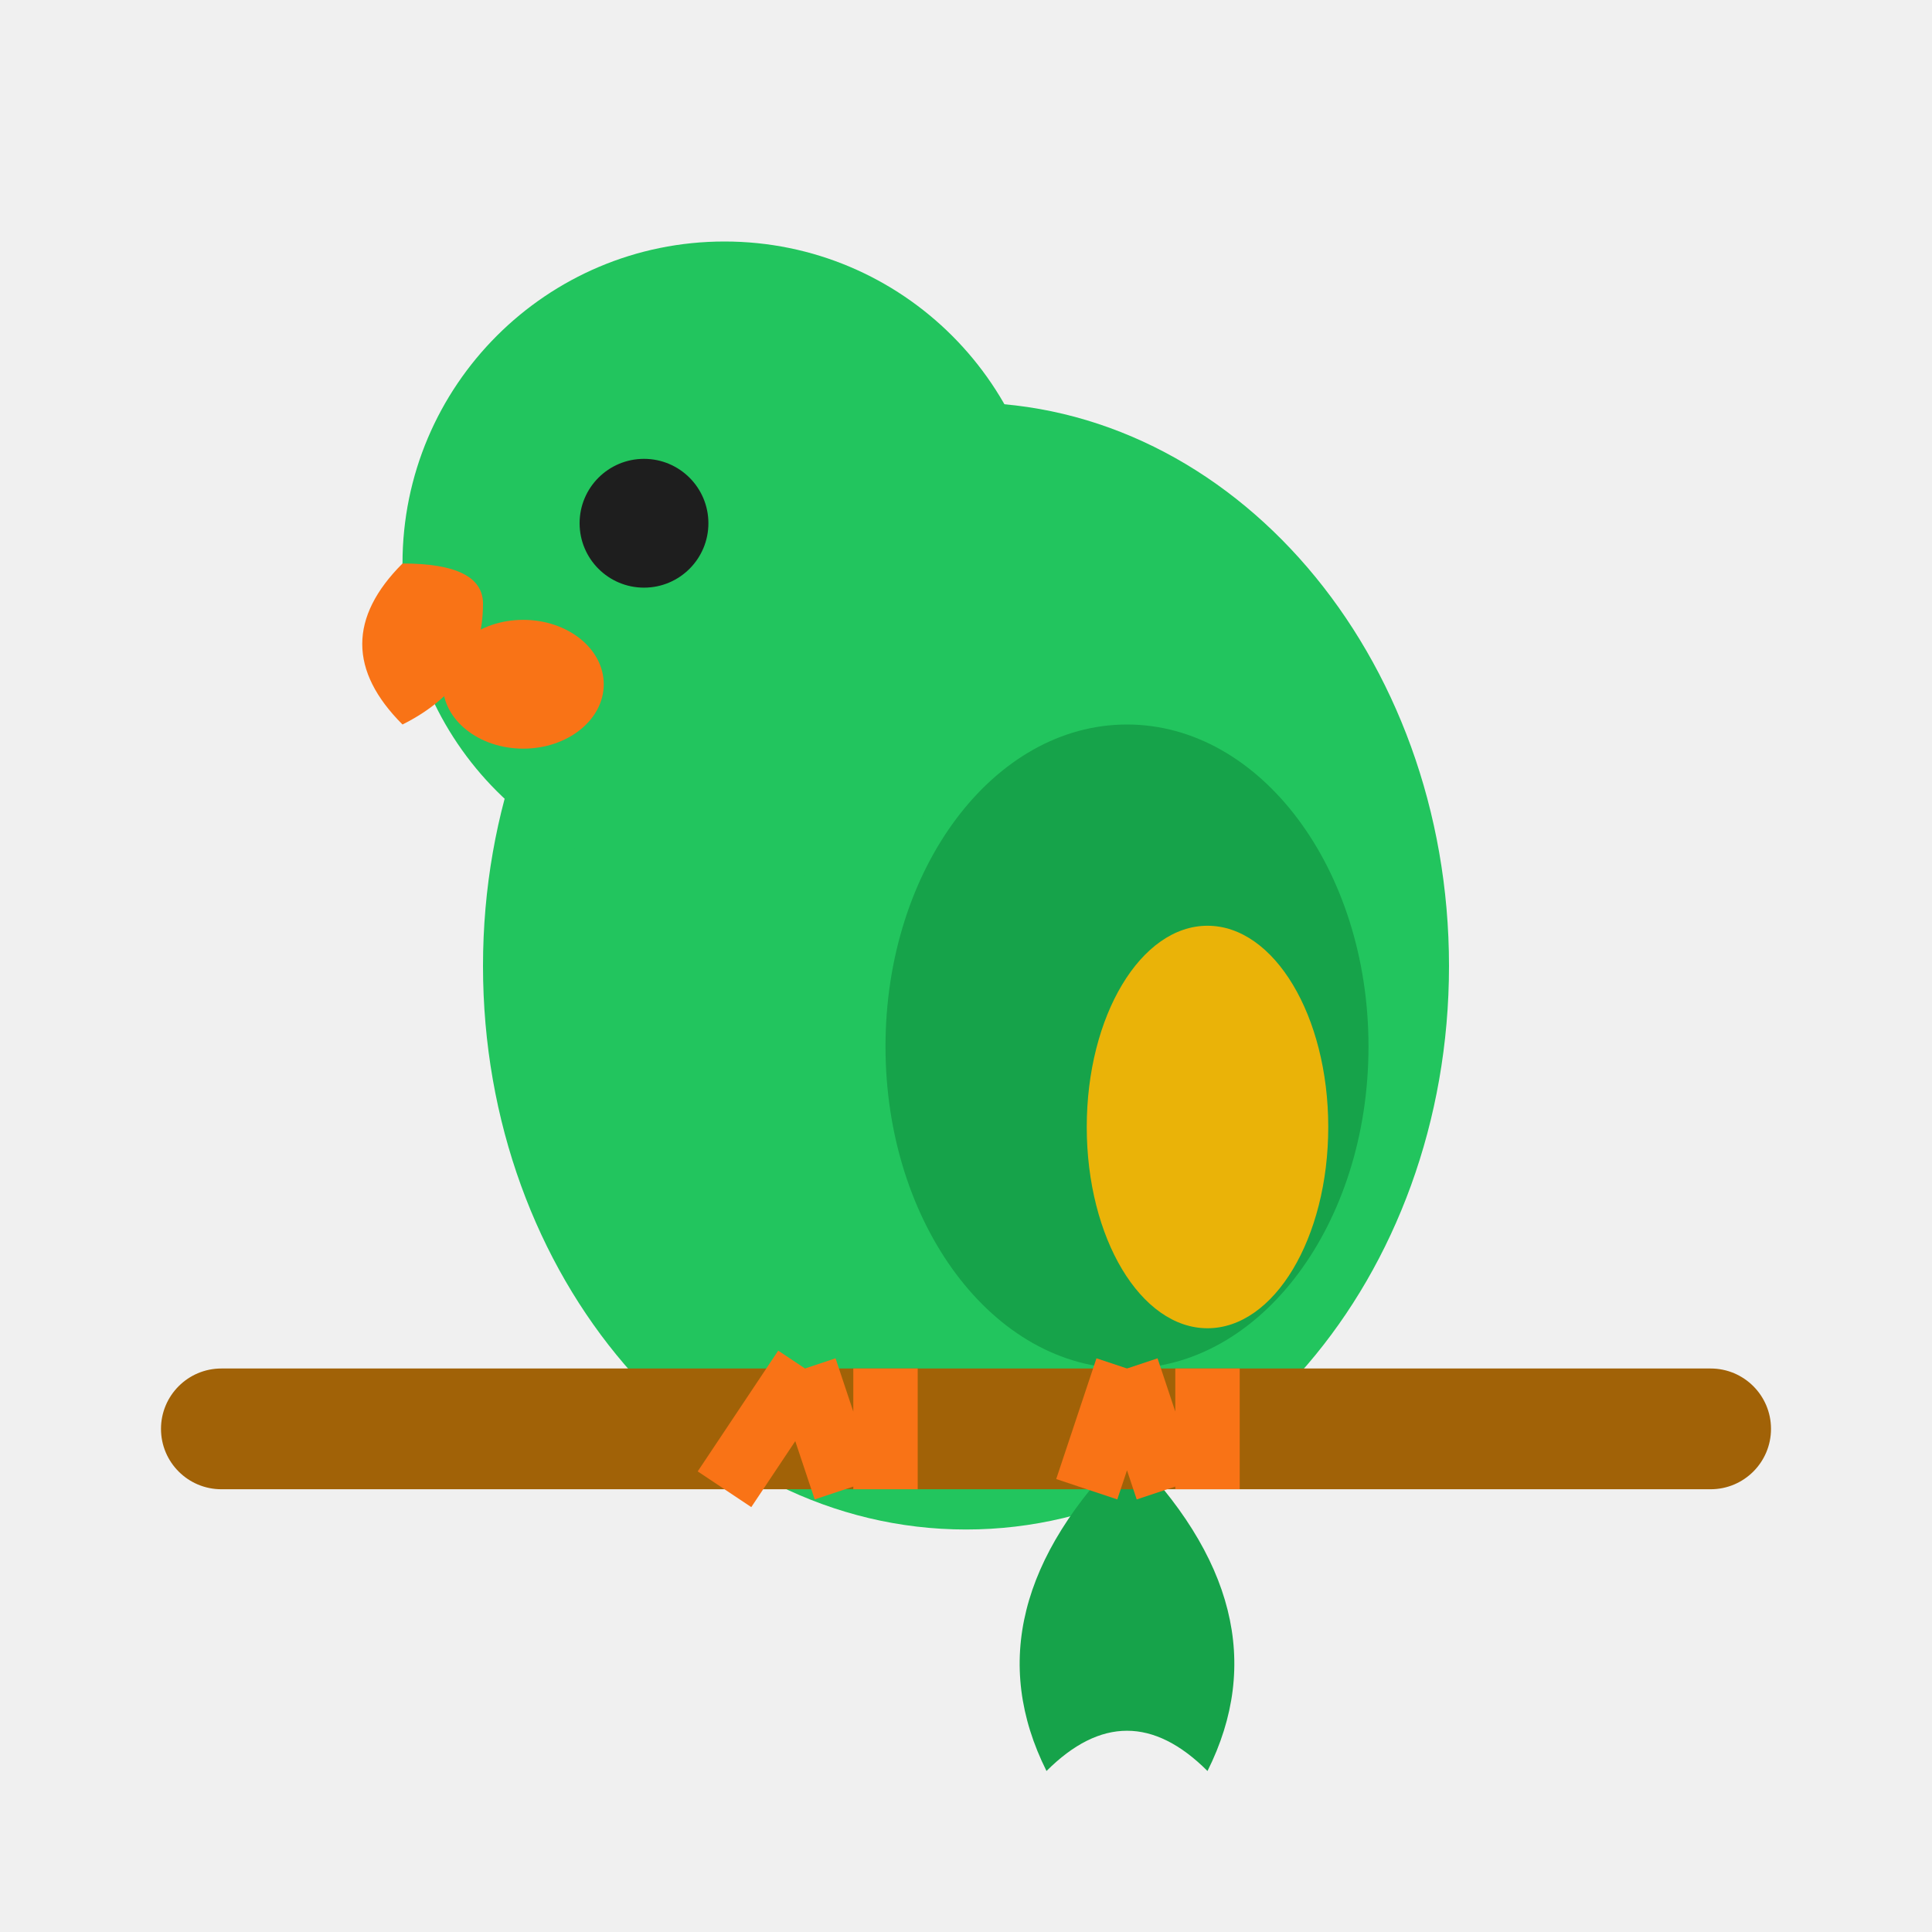
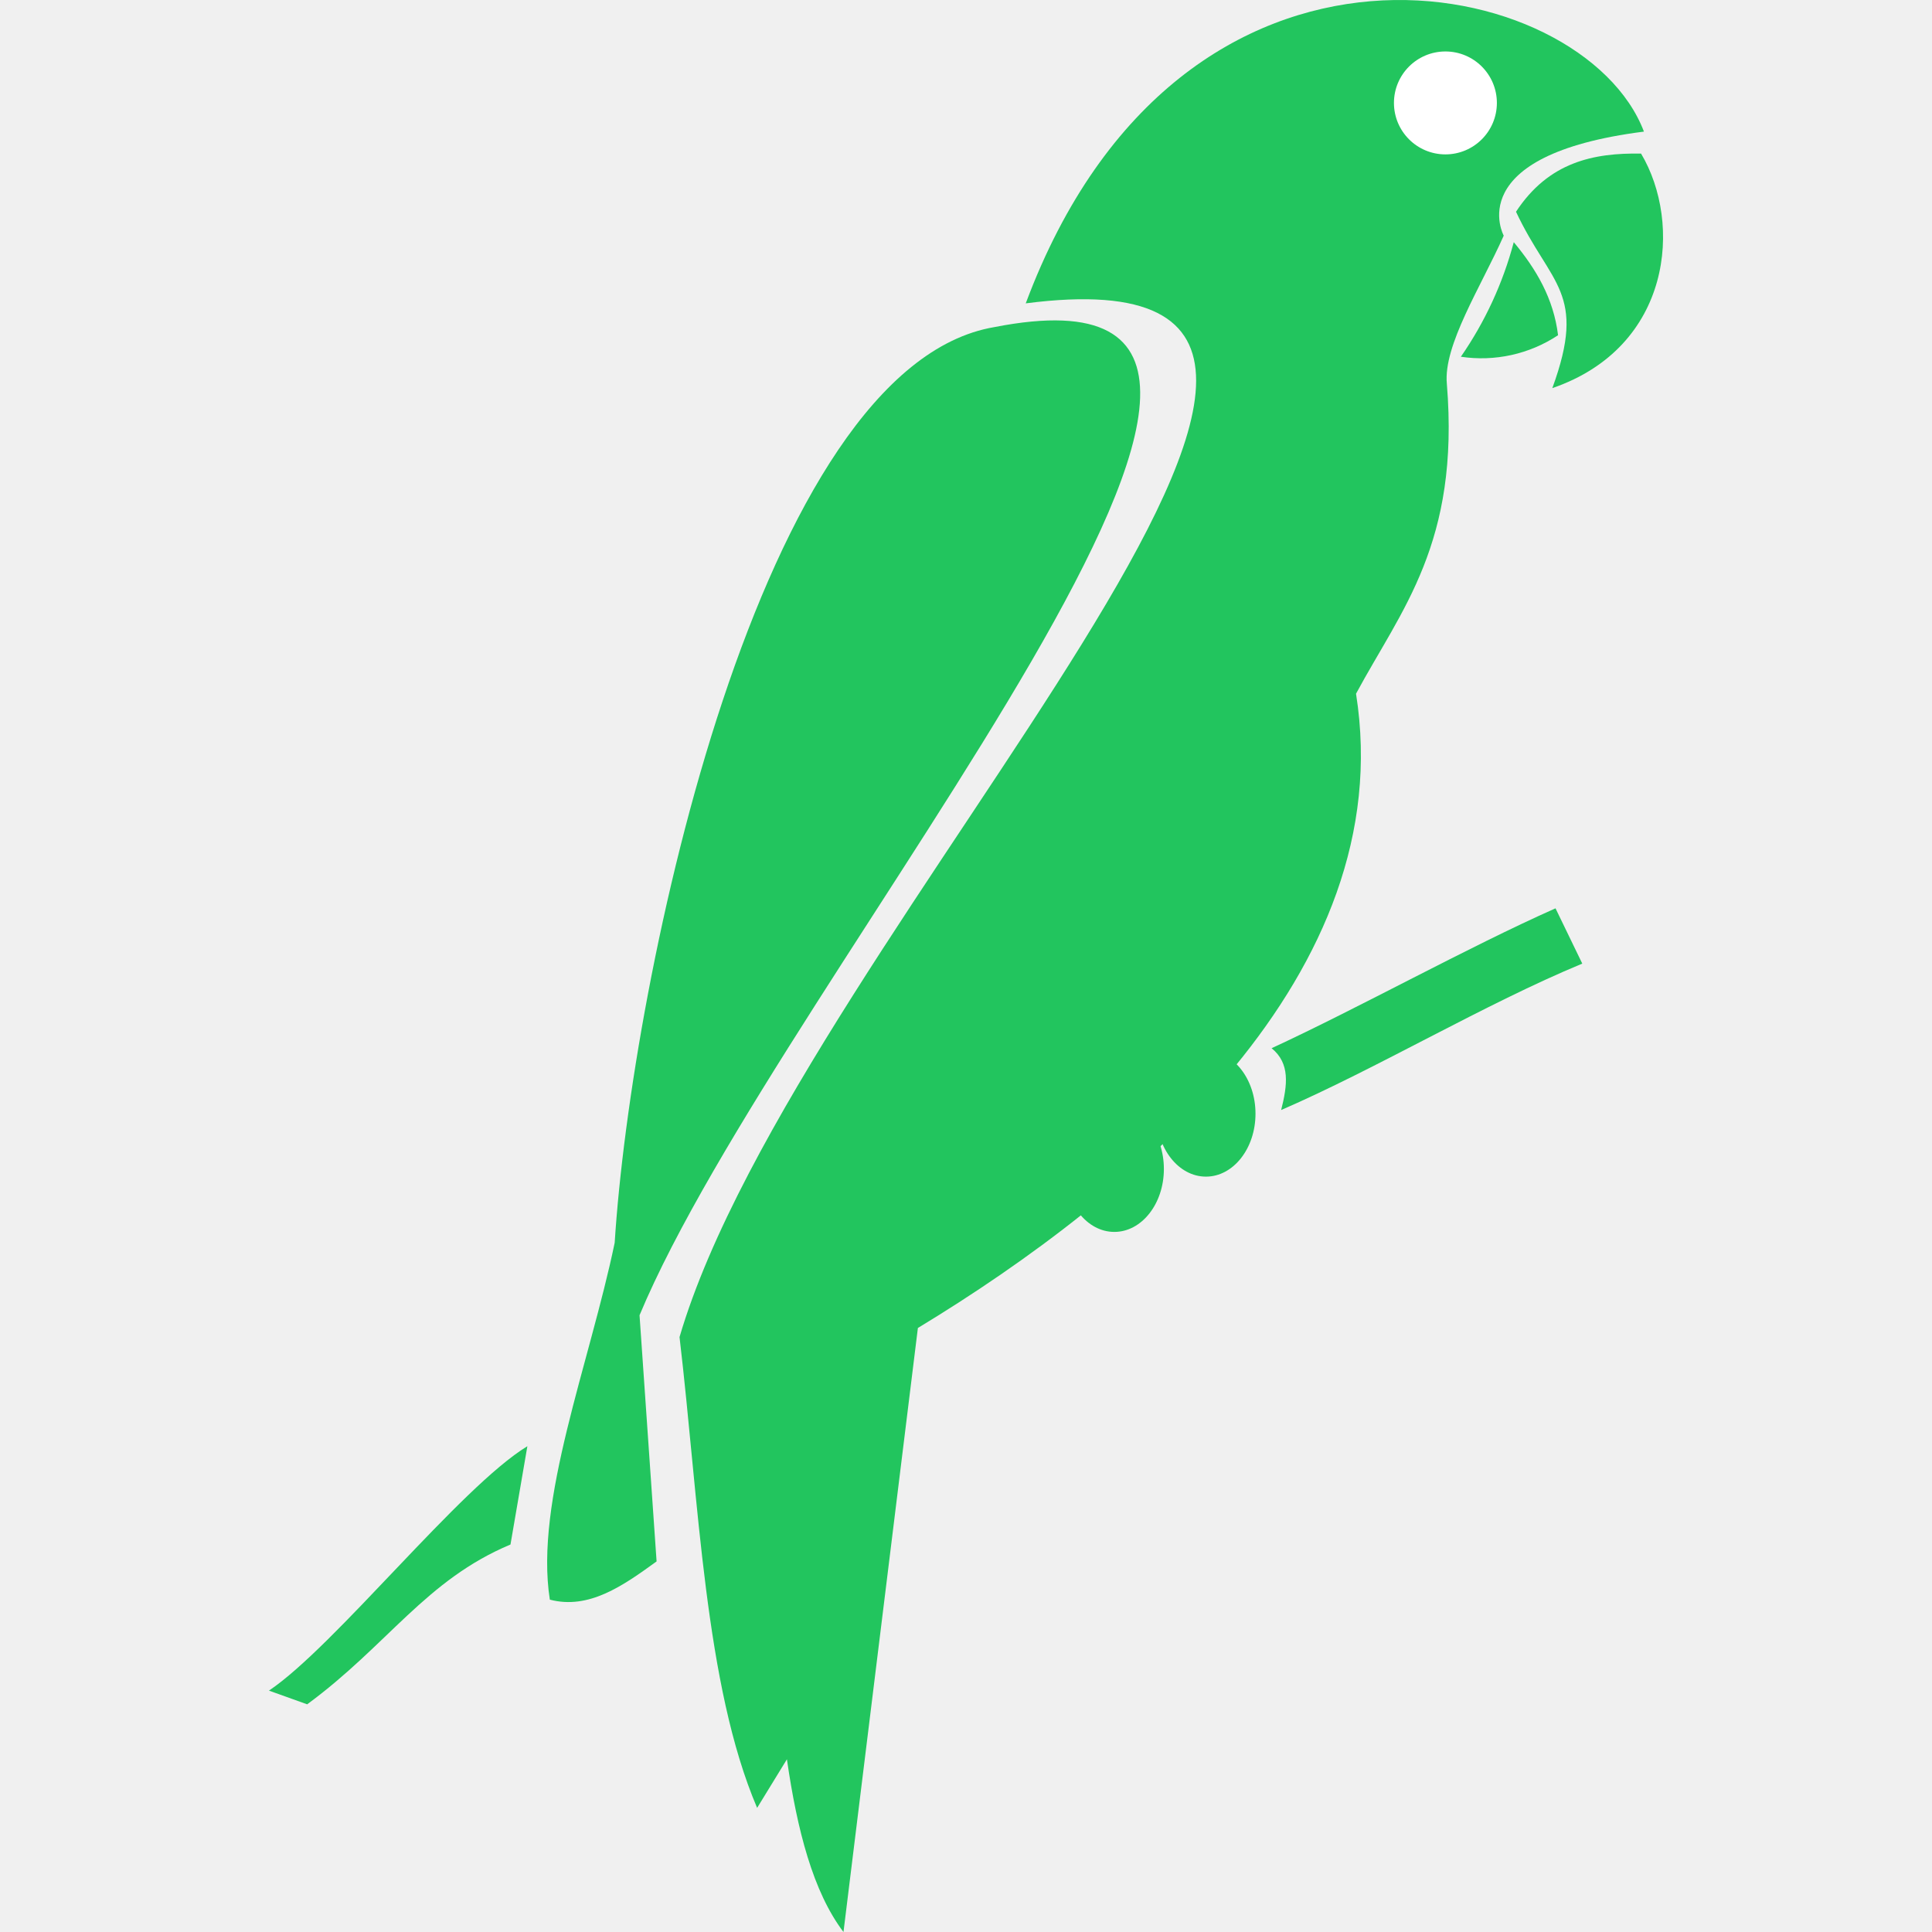
- <svg xmlns="http://www.w3.org/2000/svg" viewBox="0 0 24 24" width="24" height="24">
-   <ellipse cx="12" cy="12" rx="6" ry="7" fill="#22c55e" />
-   <ellipse cx="14" cy="13" rx="3" ry="4" fill="#16a34a" />
-   <ellipse cx="15" cy="14" rx="1.5" ry="2.5" fill="#eab308" />
-   <circle cx="9" cy="7" r="4" fill="#22c55e" />
-   <path d="M5 7 Q4 8 5 9 Q6 8.5 6 7.5 Q6 7 5 7" fill="#f97316" />
-   <circle cx="8" cy="6.5" r="0.8" fill="#1e1e1e" />
-   <ellipse cx="6.5" cy="8.5" rx="1" ry="0.8" fill="#f97316" />
-   <path d="M14 18 Q16 20 15 22 Q14 21 13 22 Q12 20 14 18" fill="#16a34a" />
-   <rect x="2" y="17" width="20" height="1.5" rx="0.75" fill="#a16207" />
-   <path d="M10 17 L9 18.5 M10 17 L10.5 18.5 M11 17 L11 18.5" stroke="#f97316" stroke-width="0.8" fill="none" />
-   <path d="M14 17 L13.5 18.5 M14 17 L14.5 18.5 M15 17 L15 18.5" stroke="#f97316" stroke-width="0.8" fill="none" />
+ <svg xmlns="http://www.w3.org/2000/svg" viewBox="0 0 87.5 121.26" width="24" height="24" fill="#22c55e">
+   <g transform="translate(-53.85 -72.62)">
+     <path d="M140.15 80.88c-3.78-9.98-29.01-15.44-38.8 10.78 30.9-4-14.24 39.34-21.73 64.88 1.22 10.36 1.58 21.85 4.87 29.55l1.87-3.05c.64 4.43 1.64 8.32 3.55 10.84l4.67-37.91c13.54-8.2 30.28-22.21 27.5-39.81 2.84-5.28 6.52-9.45 5.7-19.45-.23-2.42 2.14-6.09 3.57-9.3 0 0-2.76-5.06 8.8-6.53" />
+     <path d="M139.97 82.26c2.6 4.36 1.94 12.14-5.57 14.72 2.21-6.04-.12-6.46-2.28-11.07 2.05-3.12 4.86-3.7 7.85-3.65" />
+     <path d="M131.98 87.82c1.4 1.68 2.5 3.53 2.78 5.84a8.7 8.7 0 0 1-6.1 1.35 23 23 0 0 0 3.32-7.19" />
+     <circle cx="127.69" cy="79.08" r="3.23" fill="white" />
+     <path d="M99.38 93.15C84.64 95.65 76.6 134 75.55 150.62c-1.58 7.6-5.04 16.22-4.07 22.4 2.44.64 4.58-.86 6.7-2.4l-1.07-15.45c8.98-21.52 49.21-67.3 22.27-62.02" />
+     <ellipse cx="112.66" cy="142.52" rx="3.11" ry="3.95" />
+     <ellipse cx="106.91" cy="145.99" rx="3.11" ry="3.95" />
+     <path d="M134.6 129.63c-5.54 2.46-12.32 6.24-17.82 8.78 1.17.95 1 2.3.6 3.88 6.04-2.62 12.77-6.65 18.9-9.19zm-64.53 33.76c-4.21 2.56-12.1 12.58-16.22 15.34l2.4.86c5.08-3.74 7.44-7.8 12.76-10.03z" />
+   </g>
</svg>
